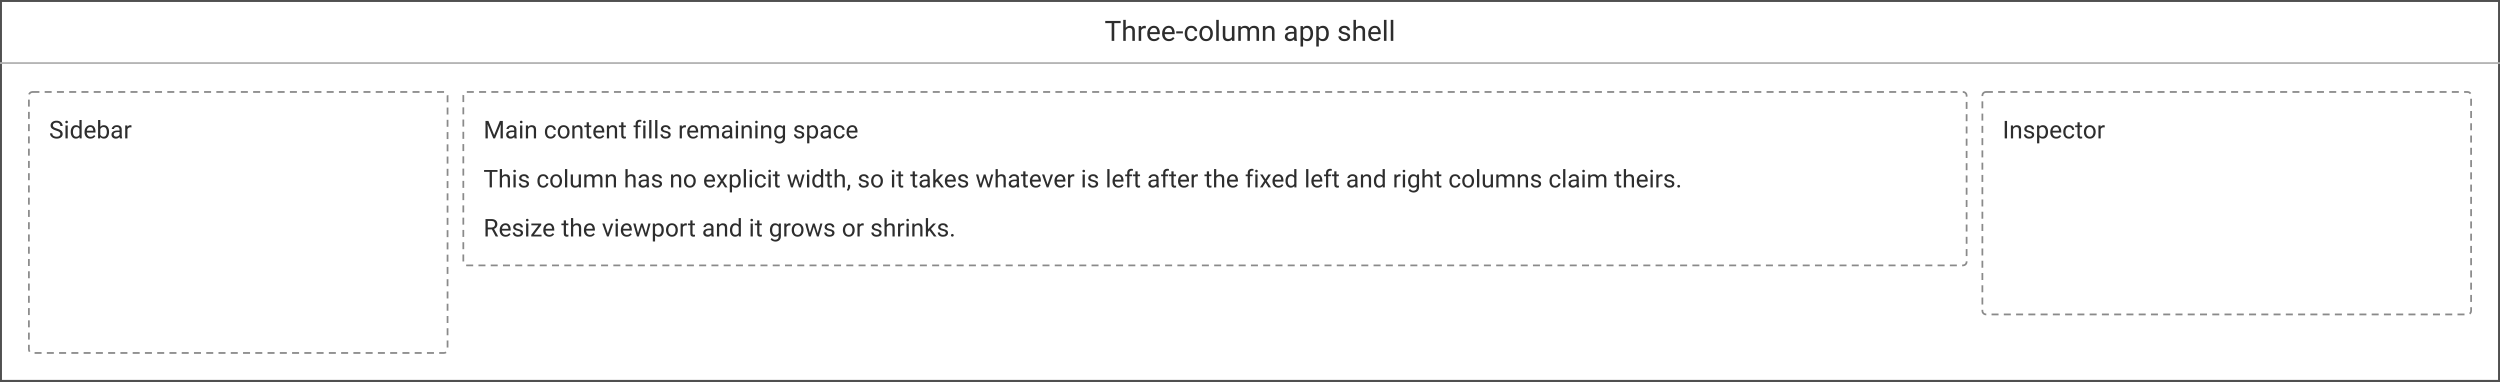
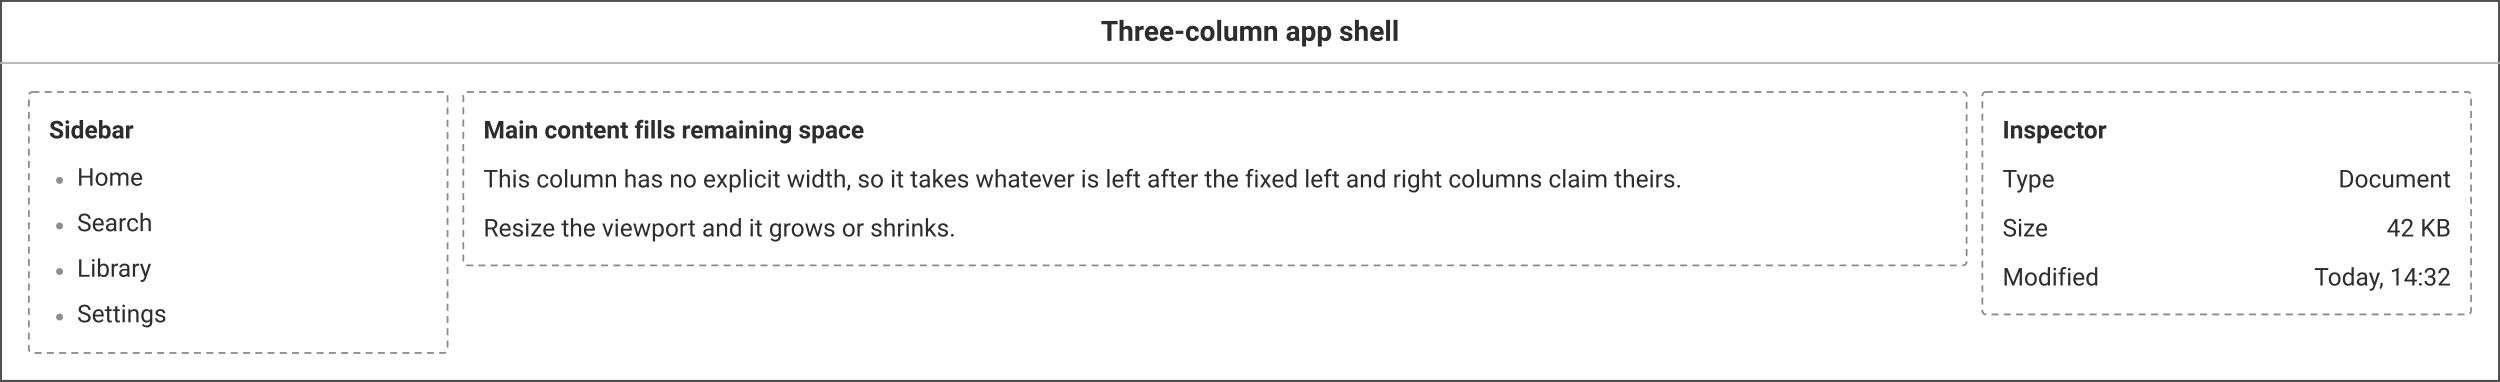
<svg xmlns="http://www.w3.org/2000/svg" width="1427.2" height="218" viewBox="0 0 1427.2 218" font-family="system-ui, -apple-system, &quot;Segoe UI&quot;, Roboto, sans-serif" font-size="14">
  <rect x="0" y="0" width="1427.2" height="218" fill="#ffffff" />
  <rect x="0.5" y="0.5" width="1426.2" height="217" fill="none" stroke="#505050" stroke-width="1.25" />
  <line x1="0" y1="36" x2="1427.2" y2="36" stroke="#b0b0b0" stroke-width="1" />
-   <text x="713.6" y="23.333" text-anchor="middle" font-size="16" fill="#2d2d2d">Three-column app shell</text>
+   <text x="713.6" y="23.333" text-anchor="middle" font-size="16" font-weight="600" fill="#2d2d2d">Three-column app shell</text>
  <rect x="16.5" y="52.5" width="239" height="149" fill="none" stroke="#8a8a8a" stroke-width="1" stroke-dasharray="4 3" rx="2" />
-   <text x="28" y="79" fill="#2d2d2d">Sidebar</text>
+   <text x="28" y="79" font-weight="700" fill="#2d2d2d">Sidebar</text>
+   <circle cx="34" cy="103" r="2" fill="#8a8f97" />
+   <text x="44" y="106" fill="#2d2d2d">Home</text>
+   <circle cx="34" cy="129" r="2" fill="#8a8f97" />
+   <text x="44" y="132" fill="#2d2d2d">Search</text>
+   <circle cx="34" cy="155" r="2" fill="#8a8f97" />
+   <text x="44" y="158" fill="#2d2d2d">Library</text>
+   <circle cx="34" cy="181" r="2" fill="#8a8f97" />
+   <text x="44" y="184" fill="#2d2d2d">Settings</text>
  <rect x="264.5" y="52.5" width="858.2" height="99" fill="none" stroke="#8a8a8a" stroke-width="1" stroke-dasharray="4 3" rx="2" />
-   <text x="276" y="79" fill="#2d2d2d">Main content fills remaining space</text>
+   <text x="276" y="79" font-weight="700" fill="#2d2d2d">Main content fills remaining space</text>
  <text x="276" y="107" fill="#2d2d2d">This column has no explicit width, so it takes whatever is left after the fixed left and right columns claim theirs.</text>
  <text x="276" y="135" fill="#2d2d2d">Resize the viewport and it grows or shrinks.</text>
  <rect x="1131.7" y="52.5" width="279" height="127" fill="none" stroke="#8a8a8a" stroke-width="1" stroke-dasharray="4 3" rx="2" />
-   <text x="1143.2" y="79" fill="#2d2d2d">Inspector</text>
+   <text x="1143.2" y="79" font-weight="700" fill="#2d2d2d">Inspector</text>
+   <text x="1143.2" y="107" fill="#2d2d2d">Type</text>
+   <text x="1399.2" y="107" text-anchor="end" fill="#2d2d2d">Document</text>
+   <text x="1143.2" y="135" fill="#2d2d2d">Size</text>
+   <text x="1399.2" y="135" text-anchor="end" fill="#2d2d2d">42 KB</text>
+   <text x="1143.2" y="163" fill="#2d2d2d">Modified</text>
+   <text x="1399.2" y="163" text-anchor="end" fill="#2d2d2d">Today, 14:32</text>
</svg>
